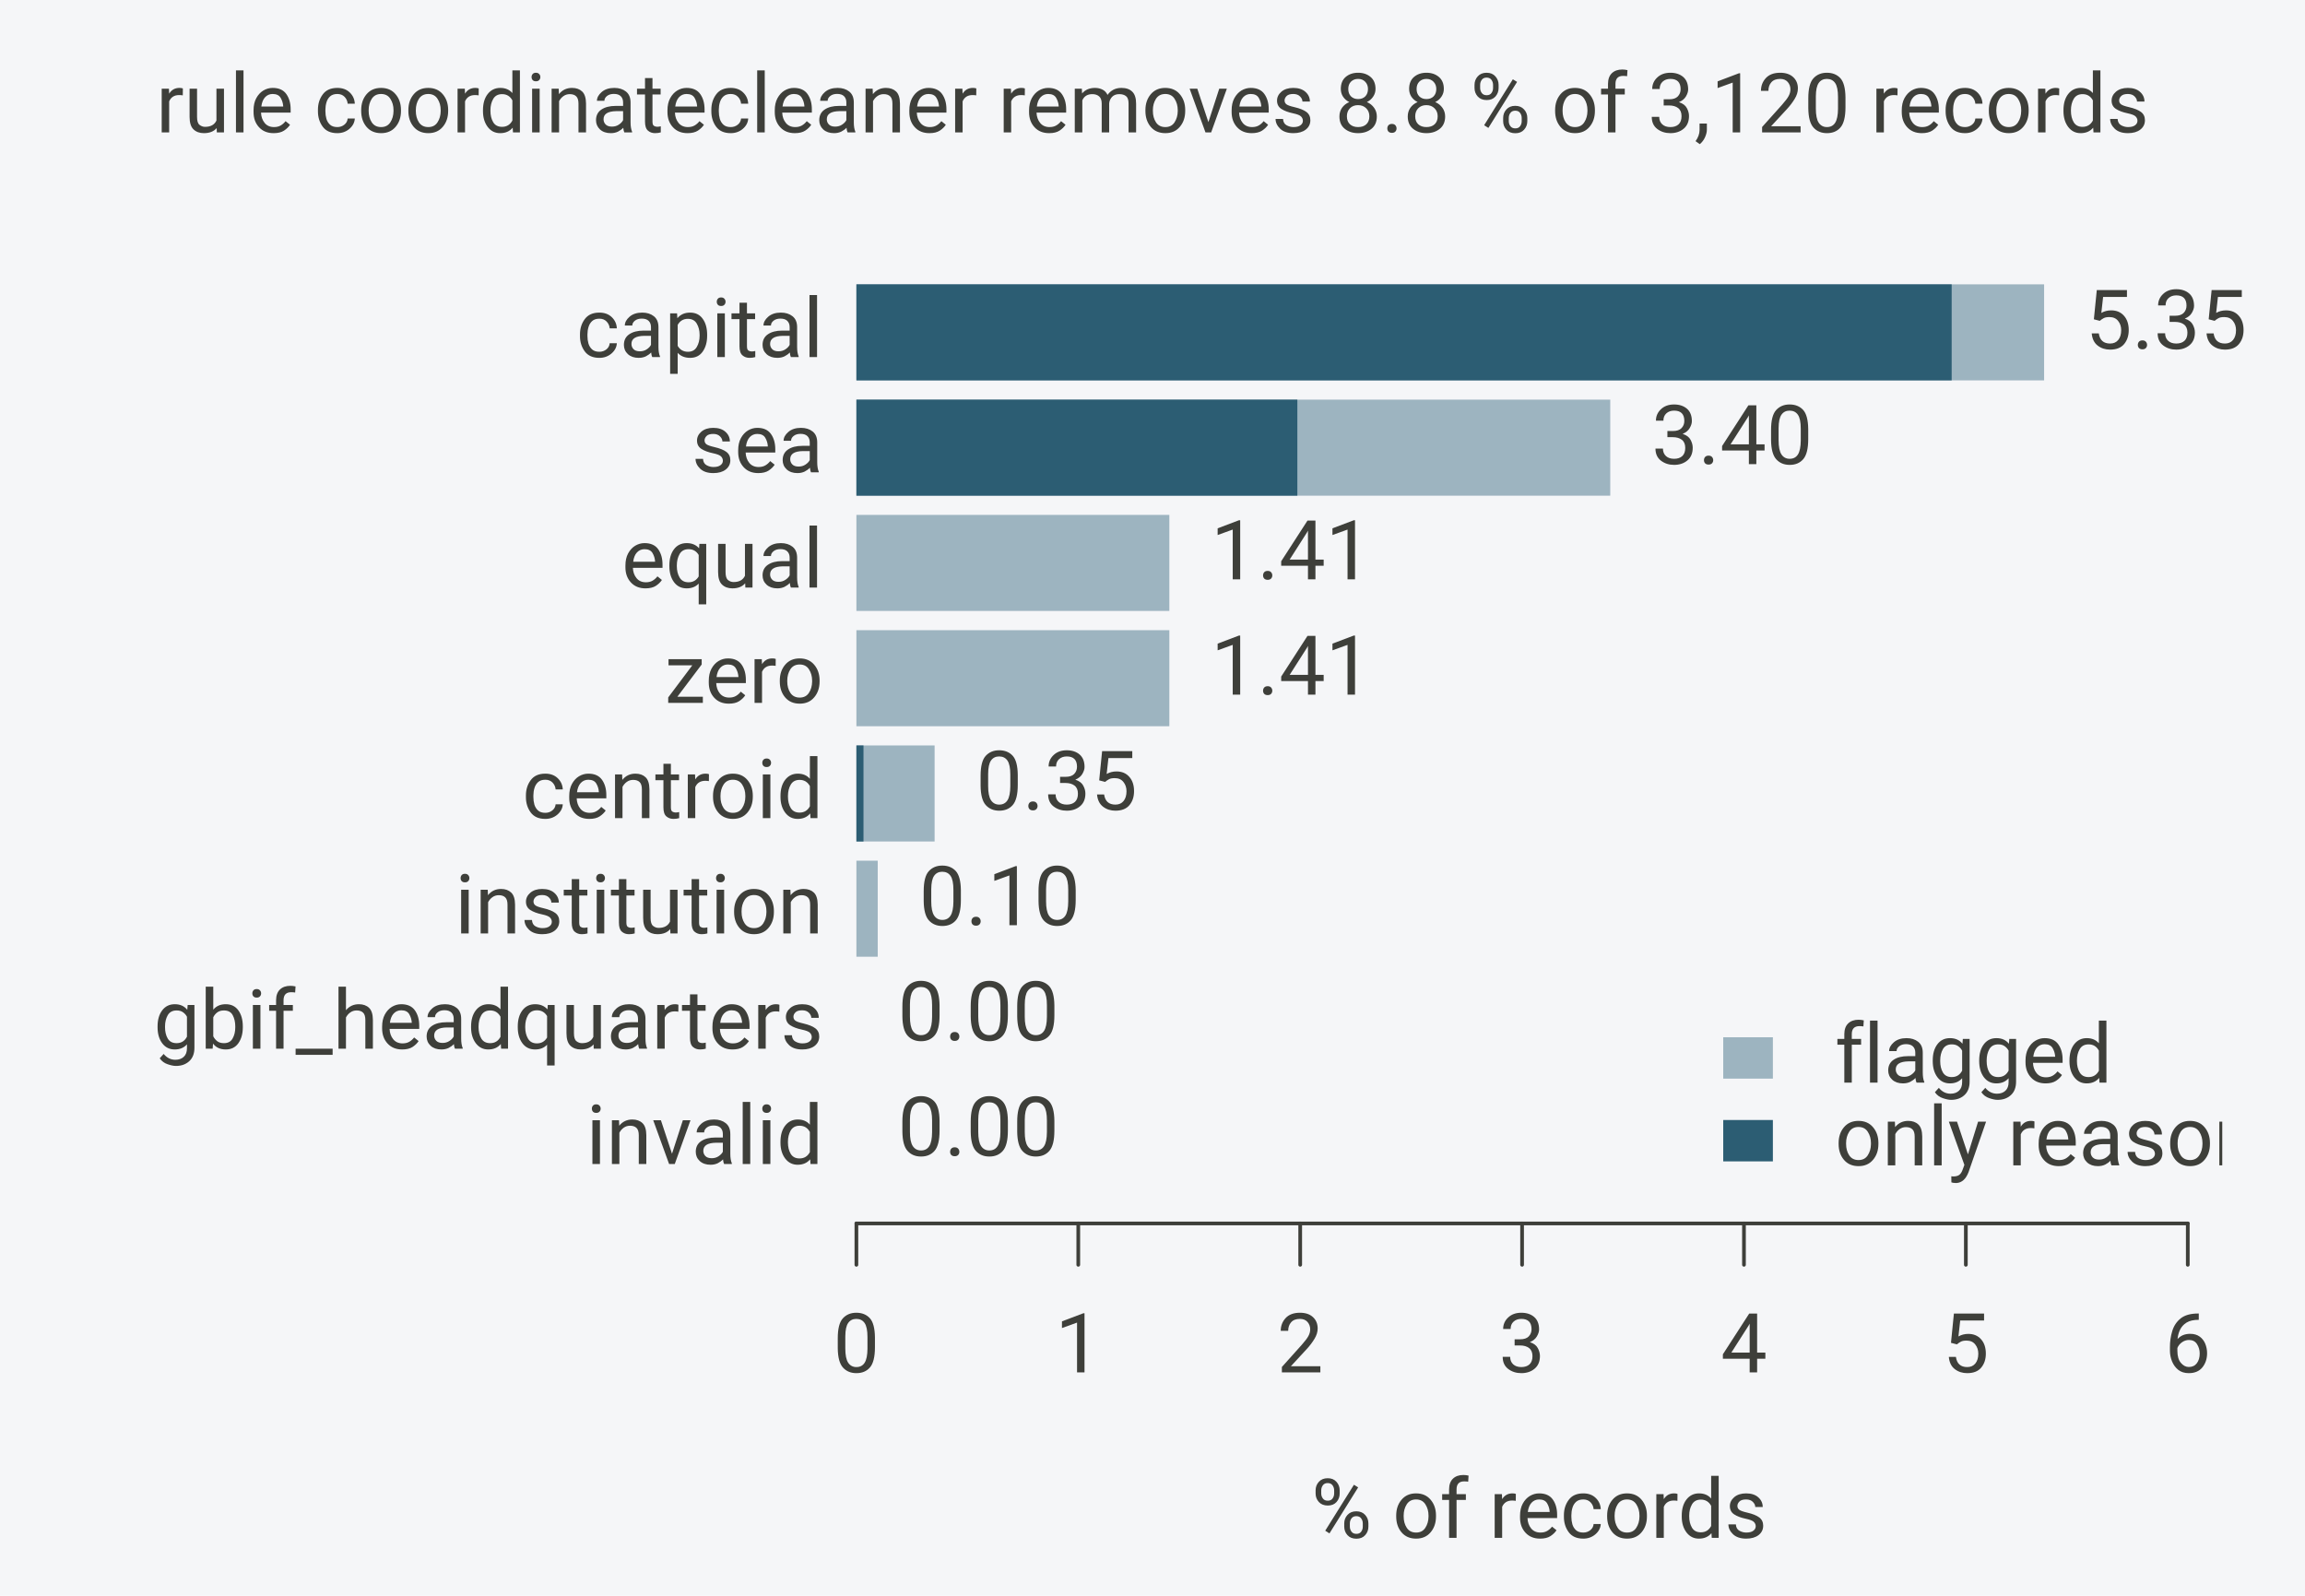
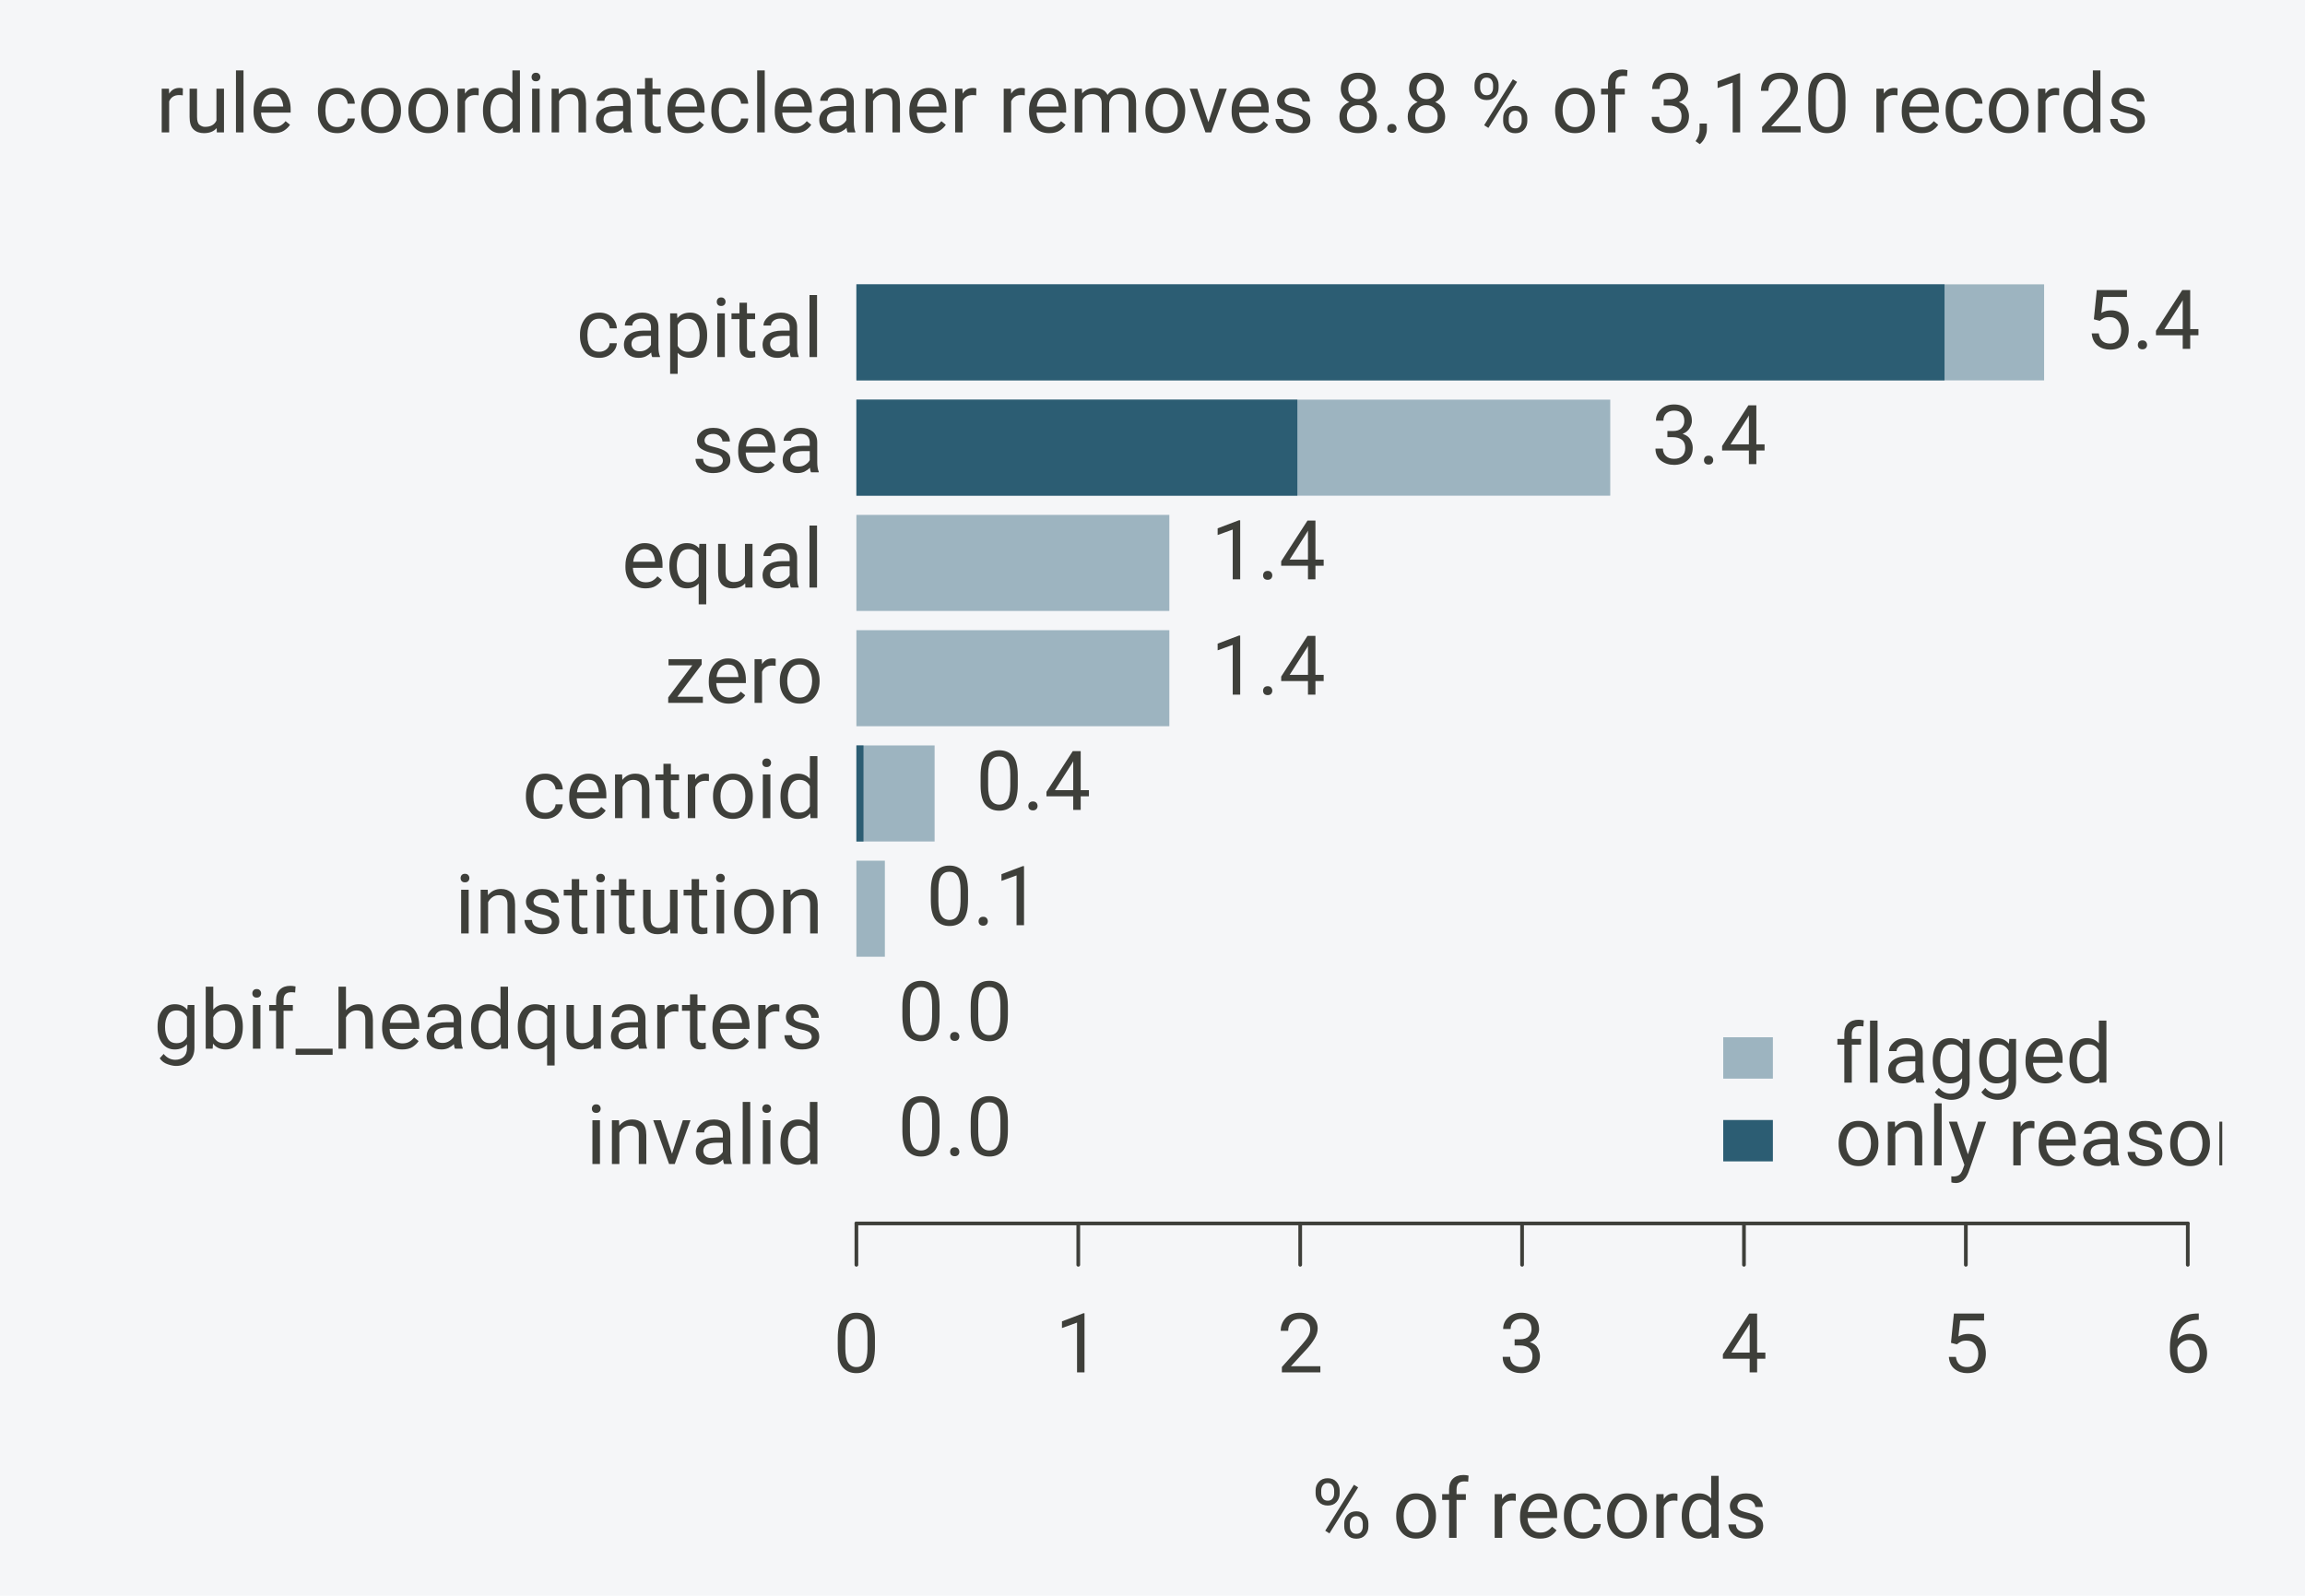
<svg xmlns="http://www.w3.org/2000/svg" width="468.00pt" height="324.00pt" viewBox="0 0 468.00 324.00">
  <g class="svglite">
    <defs>
      <style type="text/css">
    /* theme-aware-processed */
    .svglite line, .svglite polyline, .svglite polygon, .svglite path, .svglite circle {
      fill: none;
      stroke: #3E3F3A;
      stroke-linecap: round;
      stroke-linejoin: round;
      stroke-miterlimit: 10.00;
    }
    .svglite &gt; g &gt; rect {
      fill: none;
      stroke: #3E3F3A;
      stroke-linecap: round;
      stroke-linejoin: round;
      stroke-miterlimit: 10.00;
    }
    .svglite text {
      white-space: pre;
      fill: #3E3F3A;
    }
    .svglite g.glyphgroup path {
      fill: inherit;
      stroke: none;
    }
  </style>
    </defs>
    <rect class="svg-bg" width="100%" height="100%" style="stroke: none; fill: #F5F6F8;" />
    <defs>
      <clipPath id="cpMC4wMHw0NjguMDB8MC4wMHwzMjQuMDA=">
        <rect x="0.00" y="0.00" width="468.00" height="324.00" />
      </clipPath>
    </defs>
    <g clip-path="url(#cpMC4wMHw0NjguMDB8MC4wMHwzMjQuMDA=)">
      <rect x="173.88" y="221.56" width="0.00" height="19.50" style="stroke-width: 0.75; stroke: none; fill: #9DB4C0;" />
      <rect x="173.88" y="198.16" width="0.00" height="19.50" style="stroke-width: 0.75; stroke: none; fill: #9DB4C0;" />
-       <rect x="173.88" y="174.75" width="4.33" height="19.50" style="stroke-width: 0.75; stroke: none; fill: #9DB4C0;" />
+       <rect x="173.88" y="174.75" width="5.78" height="19.50" style="stroke-width: 0.75; stroke: none; fill: #9DB4C0;" />
      <rect x="173.88" y="151.35" width="15.88" height="19.50" style="stroke-width: 0.75; stroke: none; fill: #9DB4C0;" />
      <rect x="173.88" y="127.95" width="63.54" height="19.50" style="stroke-width: 0.75; stroke: none; fill: #9DB4C0;" />
      <rect x="173.88" y="104.54" width="63.54" height="19.50" style="stroke-width: 0.75; stroke: none; fill: #9DB4C0;" />
      <rect x="173.88" y="81.14" width="153.06" height="19.50" style="stroke-width: 0.75; stroke: none; fill: #9DB4C0;" />
      <rect x="173.88" y="57.73" width="241.15" height="19.50" style="stroke-width: 0.75; stroke: none; fill: #9DB4C0;" />
      <text x="312.54" y="312.24" text-anchor="middle" style="font-size: 1.4em; font-family: &quot;Roboto&quot;, -apple-system, BlinkMacSystemFont, &quot;Segoe UI&quot;, system-ui, sans-serif;">% of records</text>
      <line x1="173.88" y1="248.40" x2="444.20" y2="248.40" style="stroke-width: 0.75;" />
      <line x1="173.88" y1="248.40" x2="173.88" y2="256.80" style="stroke-width: 0.75;" />
      <line x1="218.93" y1="248.40" x2="218.93" y2="256.80" style="stroke-width: 0.75;" />
      <line x1="263.99" y1="248.40" x2="263.99" y2="256.80" style="stroke-width: 0.75;" />
      <line x1="309.04" y1="248.40" x2="309.04" y2="256.80" style="stroke-width: 0.75;" />
      <line x1="354.09" y1="248.40" x2="354.09" y2="256.80" style="stroke-width: 0.75;" />
      <line x1="399.14" y1="248.40" x2="399.14" y2="256.80" style="stroke-width: 0.75;" />
      <line x1="444.20" y1="248.40" x2="444.20" y2="256.80" style="stroke-width: 0.75;" />
      <text x="173.88" y="278.64" text-anchor="middle" style="font-size: 1.4em; font-family: &quot;Roboto&quot;, -apple-system, BlinkMacSystemFont, &quot;Segoe UI&quot;, system-ui, sans-serif;">0</text>
      <text x="218.93" y="278.64" text-anchor="middle" style="font-size: 1.4em; font-family: &quot;Roboto&quot;, -apple-system, BlinkMacSystemFont, &quot;Segoe UI&quot;, system-ui, sans-serif;">1</text>
      <text x="263.99" y="278.64" text-anchor="middle" style="font-size: 1.4em; font-family: &quot;Roboto&quot;, -apple-system, BlinkMacSystemFont, &quot;Segoe UI&quot;, system-ui, sans-serif;">2</text>
      <text x="309.04" y="278.64" text-anchor="middle" style="font-size: 1.4em; font-family: &quot;Roboto&quot;, -apple-system, BlinkMacSystemFont, &quot;Segoe UI&quot;, system-ui, sans-serif;">3</text>
      <text x="354.09" y="278.64" text-anchor="middle" style="font-size: 1.4em; font-family: &quot;Roboto&quot;, -apple-system, BlinkMacSystemFont, &quot;Segoe UI&quot;, system-ui, sans-serif;">4</text>
      <text x="399.14" y="278.64" text-anchor="middle" style="font-size: 1.4em; font-family: &quot;Roboto&quot;, -apple-system, BlinkMacSystemFont, &quot;Segoe UI&quot;, system-ui, sans-serif;">5</text>
      <text x="444.20" y="278.64" text-anchor="middle" style="font-size: 1.4em; font-family: &quot;Roboto&quot;, -apple-system, BlinkMacSystemFont, &quot;Segoe UI&quot;, system-ui, sans-serif;">6</text>
      <rect x="173.88" y="221.56" width="0.00" height="19.50" style="stroke-width: 0.75; stroke: none; fill: #2C5D73;" />
      <rect x="173.88" y="198.16" width="0.00" height="19.50" style="stroke-width: 0.75; stroke: none; fill: #2C5D73;" />
      <rect x="173.88" y="174.75" width="0.00" height="19.50" style="stroke-width: 0.75; stroke: none; fill: #2C5D73;" />
      <rect x="173.88" y="151.35" width="1.44" height="19.50" style="stroke-width: 0.75; stroke: none; fill: #2C5D73;" />
      <rect x="173.88" y="127.95" width="0.00" height="19.50" style="stroke-width: 0.75; stroke: none; fill: #2C5D73;" />
      <rect x="173.88" y="104.54" width="0.00" height="19.50" style="stroke-width: 0.75; stroke: none; fill: #2C5D73;" />
      <rect x="173.88" y="81.14" width="89.53" height="19.50" style="stroke-width: 0.75; stroke: none; fill: #2C5D73;" />
-       <rect x="173.88" y="57.73" width="222.38" height="19.50" style="stroke-width: 0.75; stroke: none; fill: #2C5D73;" />
+       <rect x="173.88" y="57.73" width="220.93" height="19.50" style="stroke-width: 0.75; stroke: none; fill: #2C5D73;" />
      <text x="167.16" y="236.33" text-anchor="end" style="font-size: 1.4em; font-family: &quot;Roboto&quot;, -apple-system, BlinkMacSystemFont, &quot;Segoe UI&quot;, system-ui, sans-serif;">invalid</text>
      <text x="167.16" y="212.92" text-anchor="end" style="font-size: 1.4em; font-family: &quot;Roboto&quot;, -apple-system, BlinkMacSystemFont, &quot;Segoe UI&quot;, system-ui, sans-serif;">gbif_headquarters</text>
      <text x="167.16" y="189.52" text-anchor="end" style="font-size: 1.4em; font-family: &quot;Roboto&quot;, -apple-system, BlinkMacSystemFont, &quot;Segoe UI&quot;, system-ui, sans-serif;">institution</text>
      <text x="167.16" y="166.11" text-anchor="end" style="font-size: 1.4em; font-family: &quot;Roboto&quot;, -apple-system, BlinkMacSystemFont, &quot;Segoe UI&quot;, system-ui, sans-serif;">centroid</text>
      <text x="167.16" y="142.71" text-anchor="end" style="font-size: 1.4em; font-family: &quot;Roboto&quot;, -apple-system, BlinkMacSystemFont, &quot;Segoe UI&quot;, system-ui, sans-serif;">zero</text>
      <text x="167.16" y="119.30" text-anchor="end" style="font-size: 1.4em; font-family: &quot;Roboto&quot;, -apple-system, BlinkMacSystemFont, &quot;Segoe UI&quot;, system-ui, sans-serif;">equal</text>
      <text x="167.16" y="95.90" text-anchor="end" style="font-size: 1.4em; font-family: &quot;Roboto&quot;, -apple-system, BlinkMacSystemFont, &quot;Segoe UI&quot;, system-ui, sans-serif;">sea</text>
      <text x="167.16" y="72.50" text-anchor="end" style="font-size: 1.4em; font-family: &quot;Roboto&quot;, -apple-system, BlinkMacSystemFont, &quot;Segoe UI&quot;, system-ui, sans-serif;">capital</text>
-       <text x="182.28" y="234.66" style="font-size: 1.4em; font-family: &quot;Roboto&quot;, -apple-system, BlinkMacSystemFont, &quot;Segoe UI&quot;, system-ui, sans-serif;">0.00</text>
-       <text x="182.28" y="211.25" style="font-size: 1.4em; font-family: &quot;Roboto&quot;, -apple-system, BlinkMacSystemFont, &quot;Segoe UI&quot;, system-ui, sans-serif;">0.00</text>
-       <text x="186.61" y="187.85" style="font-size: 1.4em; font-family: &quot;Roboto&quot;, -apple-system, BlinkMacSystemFont, &quot;Segoe UI&quot;, system-ui, sans-serif;">0.10</text>
-       <text x="198.16" y="164.44" style="font-size: 1.4em; font-family: &quot;Roboto&quot;, -apple-system, BlinkMacSystemFont, &quot;Segoe UI&quot;, system-ui, sans-serif;">0.35</text>
-       <text x="245.82" y="141.04" style="font-size: 1.4em; font-family: &quot;Roboto&quot;, -apple-system, BlinkMacSystemFont, &quot;Segoe UI&quot;, system-ui, sans-serif;">1.41</text>
-       <text x="245.82" y="117.63" style="font-size: 1.4em; font-family: &quot;Roboto&quot;, -apple-system, BlinkMacSystemFont, &quot;Segoe UI&quot;, system-ui, sans-serif;">1.41</text>
-       <text x="335.34" y="94.23" style="font-size: 1.4em; font-family: &quot;Roboto&quot;, -apple-system, BlinkMacSystemFont, &quot;Segoe UI&quot;, system-ui, sans-serif;">3.40</text>
-       <text x="423.43" y="70.83" style="font-size: 1.4em; font-family: &quot;Roboto&quot;, -apple-system, BlinkMacSystemFont, &quot;Segoe UI&quot;, system-ui, sans-serif;">5.35</text>
+       <text x="182.28" y="234.66" style="font-size: 1.4em; font-family: &quot;Roboto&quot;, -apple-system, BlinkMacSystemFont, &quot;Segoe UI&quot;, system-ui, sans-serif;">0.0</text>
+       <text x="182.28" y="211.25" style="font-size: 1.4em; font-family: &quot;Roboto&quot;, -apple-system, BlinkMacSystemFont, &quot;Segoe UI&quot;, system-ui, sans-serif;">0.0</text>
+       <text x="188.06" y="187.85" style="font-size: 1.4em; font-family: &quot;Roboto&quot;, -apple-system, BlinkMacSystemFont, &quot;Segoe UI&quot;, system-ui, sans-serif;">0.1</text>
+       <text x="198.16" y="164.44" style="font-size: 1.4em; font-family: &quot;Roboto&quot;, -apple-system, BlinkMacSystemFont, &quot;Segoe UI&quot;, system-ui, sans-serif;">0.4</text>
+       <text x="245.82" y="141.04" style="font-size: 1.4em; font-family: &quot;Roboto&quot;, -apple-system, BlinkMacSystemFont, &quot;Segoe UI&quot;, system-ui, sans-serif;">1.4</text>
+       <text x="245.82" y="117.63" style="font-size: 1.4em; font-family: &quot;Roboto&quot;, -apple-system, BlinkMacSystemFont, &quot;Segoe UI&quot;, system-ui, sans-serif;">1.4</text>
+       <text x="335.34" y="94.23" style="font-size: 1.4em; font-family: &quot;Roboto&quot;, -apple-system, BlinkMacSystemFont, &quot;Segoe UI&quot;, system-ui, sans-serif;">3.4</text>
+       <text x="423.43" y="70.83" style="font-size: 1.4em; font-family: &quot;Roboto&quot;, -apple-system, BlinkMacSystemFont, &quot;Segoe UI&quot;, system-ui, sans-serif;">5.4</text>
      <text x="234.00" y="26.88" text-anchor="middle" style="font-size: 1.4em; font-family: &quot;Roboto&quot;, -apple-system, BlinkMacSystemFont, &quot;Segoe UI&quot;, system-ui, sans-serif;">rule coordinatecleaner removes 8.8 % of 3,120 records</text>
    </g>
    <defs>
      <clipPath id="cpMTczLjg4fDQ1MS4yMHw1MC40MHwyNDguNDA=">
        <rect x="173.88" y="50.40" width="277.32" height="198.00" />
      </clipPath>
    </defs>
    <g clip-path="url(#cpMTczLjg4fDQ1MS4yMHw1MC40MHwyNDguNDA=)">
      <rect x="349.88" y="210.60" width="10.08" height="8.40" style="stroke-width: 0.75; stroke: none; fill: #9DB4C0;" />
      <rect x="349.88" y="227.40" width="10.08" height="8.40" style="stroke-width: 0.75; stroke: none; fill: #2C5D73;" />
      <text x="372.56" y="219.81" style="font-size: 1.4em; font-family: &quot;Roboto&quot;, -apple-system, BlinkMacSystemFont, &quot;Segoe UI&quot;, system-ui, sans-serif;">flagged</text>
      <text x="372.56" y="236.61" style="font-size: 1.4em; font-family: &quot;Roboto&quot;, -apple-system, BlinkMacSystemFont, &quot;Segoe UI&quot;, system-ui, sans-serif;">only reason</text>
    </g>
  </g>
</svg>
